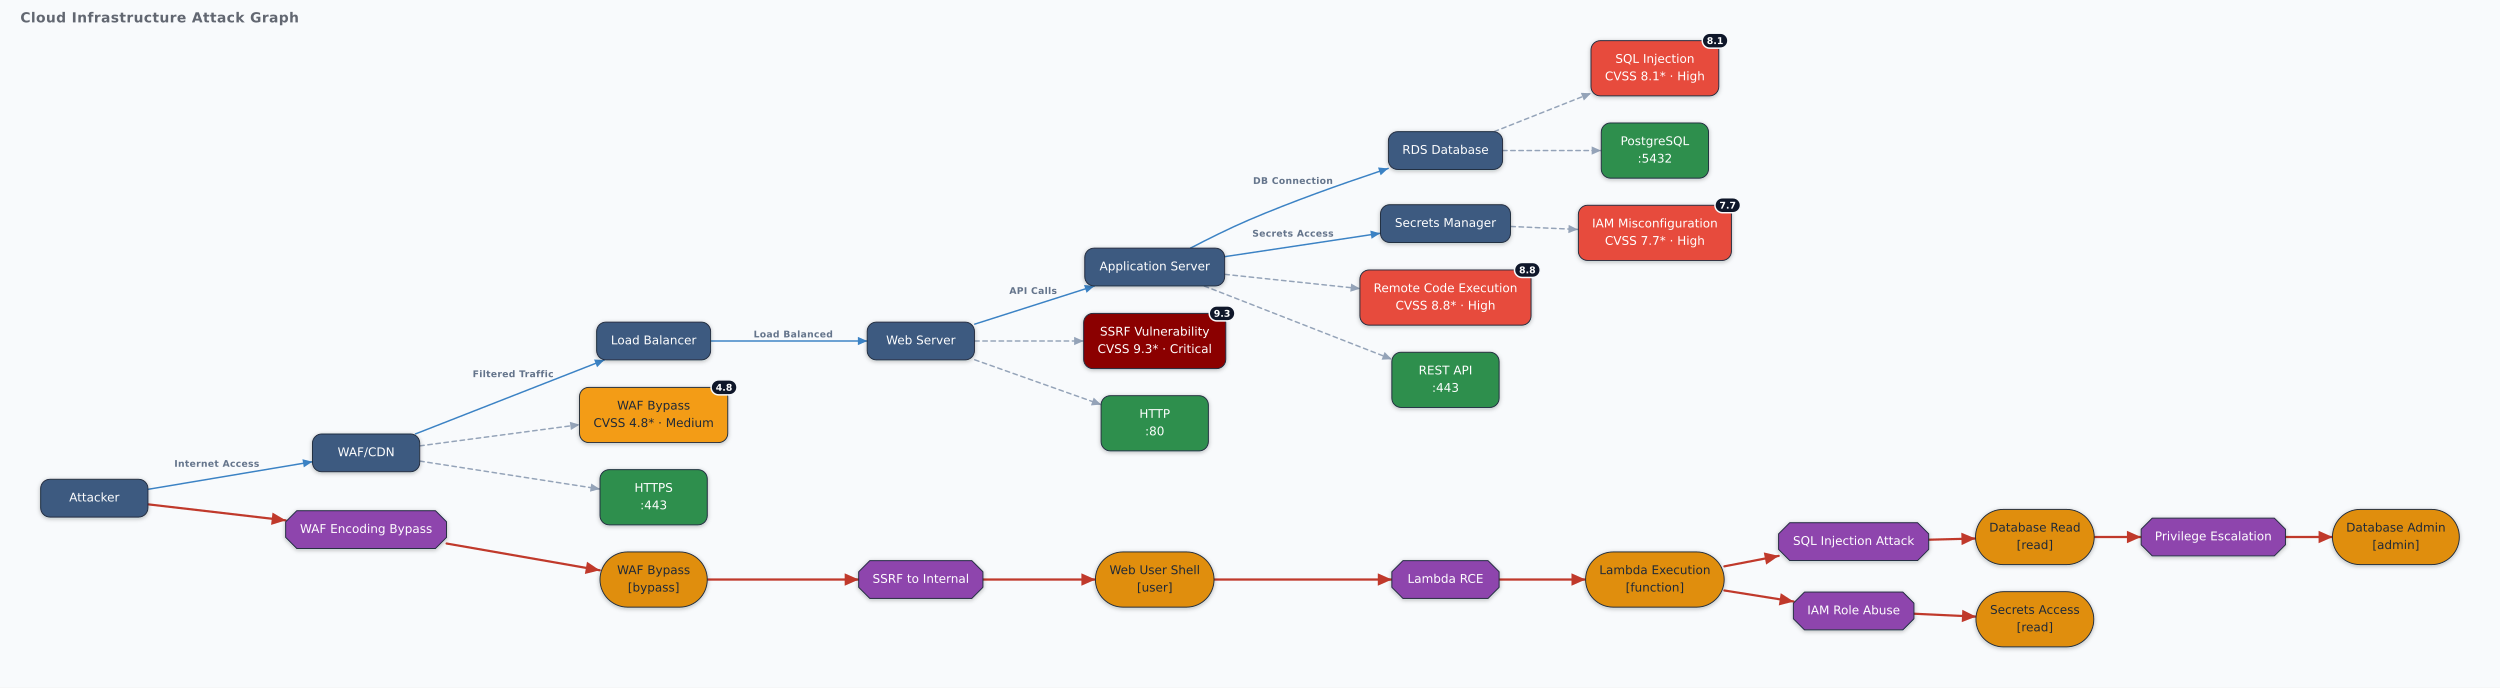
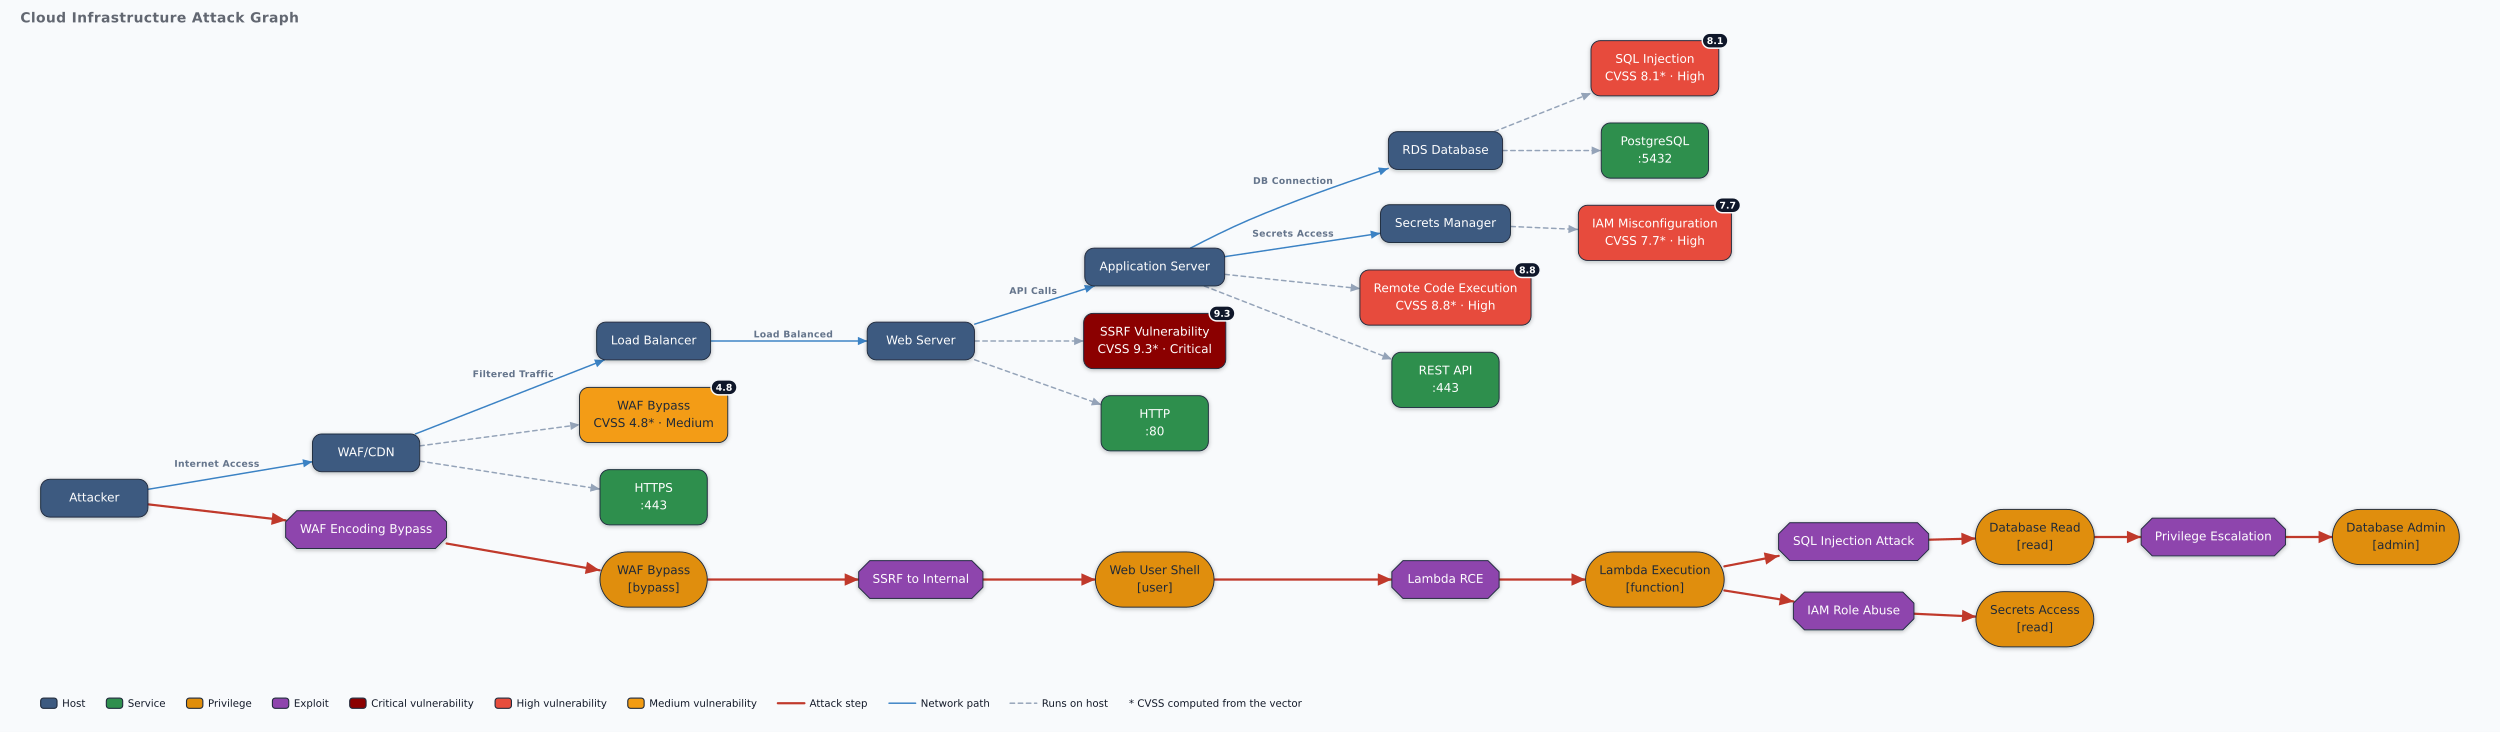
- <svg xmlns="http://www.w3.org/2000/svg" width="2704.11" height="743.7" viewBox="-44 -43.85 2704.11 743.7" preserveAspectRatio="xMidYMid meet" class="usv-svg usv-attackgraph" data-usv-engine="svg" data-usv-module="attackgraph" data-usv-theme="sv_default">
+ <svg xmlns="http://www.w3.org/2000/svg" width="2704.11" height="791.7" viewBox="-44 -43.85 2704.11 791.7" preserveAspectRatio="xMidYMid meet" class="usv-svg usv-attackgraph" data-usv-engine="svg" data-usv-module="attackgraph" data-usv-theme="sv_default">
  <defs>
    <filter id="usv-shadow-0" x="-20%" y="-20%" width="140%" height="140%">
      <feDropShadow dx="0" dy="1.2" stdDeviation="2.2" flood-color="#0f172a" flood-opacity="0.28" />
    </filter>
    <marker id="usv-arrow-1" viewBox="0 0 10 10" refX="9" refY="5" markerWidth="7" markerHeight="7" orient="auto-start-reverse">
      <path d="M 0 1 L 9 5 L 0 9 z" fill="#3b82c4" />
    </marker>
    <marker id="usv-arrow-2" viewBox="0 0 10 10" refX="9" refY="5" markerWidth="7" markerHeight="7" orient="auto-start-reverse">
      <path d="M 0 1 L 9 5 L 0 9 z" fill="#c0392b" />
    </marker>
    <marker id="usv-arrow-3" viewBox="0 0 10 10" refX="9" refY="5" markerWidth="7" markerHeight="7" orient="auto-start-reverse">
      <path d="M 0 1 L 9 5 L 0 9 z" fill="#94a3b8" />
    </marker>
  </defs>
  <style type="text/css">
.usv-attackgraph text { font-family: DejaVu Sans; }
.usv-attackgraph .usv-node:hover rect, .usv-attackgraph .usv-node:hover polygon { stroke-width: 2.2; }
</style>
-   <rect x="-44" y="-43.85" width="2704.11" height="743.7" rx="0" fill="#f8fafc" stroke="none" stroke-width="0" />
+   <rect x="-44" y="-43.85" width="2704.11" height="791.7" rx="0" fill="#f8fafc" stroke="none" stroke-width="0" />
  <g class="usv-edge usv-edge--network" data-from="attacker" data-to="waf">
    <path d="M 116.34 485.38 C 164.46 477.3 233.24 465.76 283.91 457.26 L 293.79 455.6" fill="none" stroke="#3b82c4" stroke-width="1.6" stroke-linecap="round" marker-end="url(#usv-arrow-1)" />
  </g>
  <g class="usv-edge usv-edge--network" data-from="waf" data-to="loadbalancer">
    <path d="M 405.42 425.47 C 459.21 404.41 542.89 371.64 599.96 349.29 L 609.58 345.53" fill="none" stroke="#3b82c4" stroke-width="1.6" stroke-linecap="round" marker-end="url(#usv-arrow-1)" />
  </g>
  <g class="usv-edge usv-edge--network" data-from="loadbalancer" data-to="webserver">
    <path d="M 724.51 325 C 771.19 325 835.71 325 883.95 325 L 893.99 325" fill="none" stroke="#3b82c4" stroke-width="1.6" stroke-linecap="round" marker-end="url(#usv-arrow-1)" />
  </g>
  <g class="usv-edge usv-edge--network" data-from="webserver" data-to="appserver">
    <path d="M 1010.3 306.75 C 1045.8 295.44 1091.7 280.8 1129.9 268.61 L 1139.5 265.57" fill="none" stroke="#3b82c4" stroke-width="1.6" stroke-linecap="round" marker-end="url(#usv-arrow-1)" />
  </g>
  <g class="usv-edge usv-edge--network" data-from="appserver" data-to="database">
    <path d="M 1243.8 224.46 C 1262.6 214.66 1285.7 203.12 1307 194 C 1353.1 174.28 1406.3 155.44 1447.8 141.57 L 1457.5 138.33" fill="none" stroke="#3b82c4" stroke-width="1.6" stroke-linecap="round" marker-end="url(#usv-arrow-1)" />
  </g>
  <g class="usv-edge usv-edge--network" data-from="appserver" data-to="secrets">
    <path d="M 1280.9 233.74 C 1328.5 226.58 1390.1 217.31 1438.7 210.01 L 1448.8 208.48" fill="none" stroke="#3b82c4" stroke-width="1.6" stroke-linecap="round" marker-end="url(#usv-arrow-1)" />
  </g>
  <g class="usv-edge usv-edge--exploit" data-from="attacker" data-to="exploit_waf_bypass">
    <path d="M 116.34 501.68 C 155.8 506.27 209.16 512.48 255.03 517.83 L 265 518.99" fill="none" stroke="#c0392b" stroke-width="2.4" stroke-linecap="round" marker-end="url(#usv-arrow-2)" />
  </g>
  <g class="usv-edge usv-edge--exploit" data-from="exploit_waf_bypass" data-to="priv_waf_access">
    <path d="M 439.07 544.04 C 488.22 552.63 548.93 563.24 594.58 571.22 L 604.67 572.98" fill="none" stroke="#c0392b" stroke-width="2.4" stroke-linecap="round" marker-end="url(#usv-arrow-2)" />
  </g>
  <g class="usv-edge usv-edge--exploit" data-from="priv_waf_access" data-to="exploit_ssrf">
    <path d="M 721.05 583 C 765.08 583 826.42 583 874.67 583 L 884.76 583" fill="none" stroke="#c0392b" stroke-width="2.4" stroke-linecap="round" marker-end="url(#usv-arrow-2)" />
  </g>
  <g class="usv-edge usv-edge--exploit" data-from="exploit_ssrf" data-to="priv_web_user">
    <path d="M 1019.3 583 C 1053.5 583 1095.4 583 1130.6 583 L 1140.8 583" fill="none" stroke="#c0392b" stroke-width="2.4" stroke-linecap="round" marker-end="url(#usv-arrow-2)" />
  </g>
  <g class="usv-edge usv-edge--exploit" data-from="priv_web_user" data-to="exploit_rce">
    <path d="M 1269.2 583 C 1322.1 583 1397.3 583 1451.2 583 L 1461.4 583" fill="none" stroke="#c0392b" stroke-width="2.4" stroke-linecap="round" marker-end="url(#usv-arrow-2)" />
  </g>
  <g class="usv-edge usv-edge--exploit" data-from="exploit_rce" data-to="priv_app_exec">
    <path d="M 1577.7 583 C 1603 583 1633.1 583 1660.8 583 L 1670.9 583" fill="none" stroke="#c0392b" stroke-width="2.4" stroke-linecap="round" marker-end="url(#usv-arrow-2)" />
  </g>
  <g class="usv-edge usv-edge--exploit" data-from="priv_app_exec" data-to="exploit_sqli">
    <path d="M 1821.2 568.72 C 1836.9 565.69 1853.7 562.47 1869.9 559.35 L 1879.9 557.42" fill="none" stroke="#c0392b" stroke-width="2.4" stroke-linecap="round" marker-end="url(#usv-arrow-2)" />
  </g>
  <g class="usv-edge usv-edge--exploit" data-from="exploit_sqli" data-to="priv_db_read">
    <path d="M 2042 539.94 C 2055.5 539.59 2069.4 539.23 2082.7 538.89 L 2092.7 538.63" fill="none" stroke="#c0392b" stroke-width="2.4" stroke-linecap="round" marker-end="url(#usv-arrow-2)" />
  </g>
  <g class="usv-edge usv-edge--exploit" data-from="priv_app_exec" data-to="exploit_secrets">
    <path d="M 1821.2 594.84 C 1842.1 598.19 1864.9 601.82 1885.9 605.17 L 1896 606.78" fill="none" stroke="#c0392b" stroke-width="2.4" stroke-linecap="round" marker-end="url(#usv-arrow-2)" />
  </g>
  <g class="usv-edge usv-edge--exploit" data-from="exploit_secrets" data-to="priv_secrets_read">
    <path d="M 2026.1 619.97 C 2044.4 620.82 2064.5 621.76 2083.3 622.63 L 2093.3 623.09" fill="none" stroke="#c0392b" stroke-width="2.4" stroke-linecap="round" marker-end="url(#usv-arrow-2)" />
  </g>
  <g class="usv-edge usv-edge--exploit" data-from="priv_db_read" data-to="exploit_db_admin">
    <path d="M 2221.1 537 C 2234 537 2247.8 537 2261.4 537 L 2271.7 537" fill="none" stroke="#c0392b" stroke-width="2.4" stroke-linecap="round" marker-end="url(#usv-arrow-2)" />
  </g>
  <g class="usv-edge usv-edge--exploit" data-from="exploit_db_admin" data-to="priv_db_admin">
    <path d="M 2428.3 537 C 2441.6 537 2455.5 537 2468.9 537 L 2479 537" fill="none" stroke="#c0392b" stroke-width="2.4" stroke-linecap="round" marker-end="url(#usv-arrow-2)" />
  </g>
  <g class="usv-edge usv-edge--structural" data-from="waf" data-to="vuln_waf_bypass">
    <path d="M 410.04 438.43 C 455.66 432.38 520.45 423.78 572.91 416.82 L 582.89 415.5" fill="none" stroke="#94a3b8" stroke-width="1.6" stroke-linecap="round" stroke-dasharray="4.8 4" marker-end="url(#usv-arrow-3)" />
  </g>
  <g class="usv-edge usv-edge--structural" data-from="webserver" data-to="vuln_web_ssrf">
    <path d="M 1010.3 325 C 1042 325 1082.1 325 1117.6 325 L 1127.9 325" fill="none" stroke="#94a3b8" stroke-width="1.6" stroke-linecap="round" stroke-dasharray="4.8 4" marker-end="url(#usv-arrow-3)" />
  </g>
  <g class="usv-edge usv-edge--structural" data-from="appserver" data-to="vuln_app_rce">
    <path d="M 1280.9 252.9 C 1321.6 257.2 1372.5 262.58 1416.8 267.26 L 1427 268.33" fill="none" stroke="#94a3b8" stroke-width="1.6" stroke-linecap="round" stroke-dasharray="4.8 4" marker-end="url(#usv-arrow-3)" />
  </g>
  <g class="usv-edge usv-edge--structural" data-from="database" data-to="vuln_db_sqli">
    <path d="M 1572.3 98.47 C 1600.5 87.3 1635.9 73.27 1667.3 60.82 L 1676.9 57.01" fill="none" stroke="#94a3b8" stroke-width="1.6" stroke-linecap="round" stroke-dasharray="4.8 4" marker-end="url(#usv-arrow-3)" />
  </g>
  <g class="usv-edge usv-edge--structural" data-from="secrets" data-to="vuln_secrets_iam">
    <path d="M 1590.3 201.11 C 1610 201.99 1631.7 202.95 1652.5 203.88 L 1662.6 204.33" fill="none" stroke="#94a3b8" stroke-width="1.6" stroke-linecap="round" stroke-dasharray="4.8 4" marker-end="url(#usv-arrow-3)" />
  </g>
  <g class="usv-edge usv-edge--structural" data-from="waf" data-to="svc_https">
    <path d="M 410.04 454.86 C 462.24 462.97 539.54 474.98 594.74 483.55 L 604.77 485.11" fill="none" stroke="#94a3b8" stroke-width="1.6" stroke-linecap="round" stroke-dasharray="4.8 4" marker-end="url(#usv-arrow-3)" />
  </g>
  <g class="usv-edge usv-edge--structural" data-from="webserver" data-to="svc_http">
    <path d="M 1010.3 345.31 C 1048.1 358.72 1097.8 376.35 1137.4 390.39 L 1147 393.78" fill="none" stroke="#94a3b8" stroke-width="1.6" stroke-linecap="round" stroke-dasharray="4.8 4" marker-end="url(#usv-arrow-3)" />
  </g>
  <g class="usv-edge usv-edge--structural" data-from="appserver" data-to="svc_api">
    <path d="M 1258.7 265.56 C 1311.9 286.34 1394.3 318.51 1452 341.03 L 1461.4 344.7" fill="none" stroke="#94a3b8" stroke-width="1.6" stroke-linecap="round" stroke-dasharray="4.8 4" marker-end="url(#usv-arrow-3)" />
  </g>
  <g class="usv-edge usv-edge--structural" data-from="database" data-to="svc_postgres">
    <path d="M 1581.3 119 C 1611 119 1646.9 119 1677.5 119 L 1687.7 119" fill="none" stroke="#94a3b8" stroke-width="1.6" stroke-linecap="round" stroke-dasharray="4.8 4" marker-end="url(#usv-arrow-3)" />
  </g>
  <g class="usv-node usv-node--host" data-kind="host" data-label="Attacker" data-node-id="attacker">
    <rect x="0" y="474.57" width="116" height="40.85" rx="10" fill="#3d5a80" stroke="#1e293b" stroke-width="1" filter="url(#usv-shadow-0)" />
    <text x="58" y="498.57" text-anchor="middle" font-size="13" fill="#ffffff">Attacker</text>
  </g>
  <g class="usv-node usv-node--host" data-kind="host" data-label="WAF/CDN" data-node-id="waf">
    <rect x="294" y="425.57" width="116" height="40.85" rx="10" fill="#3d5a80" stroke="#1e293b" stroke-width="1" filter="url(#usv-shadow-0)" />
    <text x="352" y="449.57" text-anchor="middle" font-size="13" fill="#ffffff">WAF/CDN</text>
  </g>
  <g class="usv-node usv-node--host" data-kind="host" data-label="Load Balancer" data-node-id="loadbalancer">
    <rect x="601.38" y="304.57" width="123.24" height="40.85" rx="10" fill="#3d5a80" stroke="#1e293b" stroke-width="1" filter="url(#usv-shadow-0)" />
    <text x="663" y="328.57" text-anchor="middle" font-size="13" fill="#ffffff">Load Balancer</text>
  </g>
  <g class="usv-node usv-node--host" data-kind="host" data-label="Web Server" data-node-id="webserver">
    <rect x="894" y="304.57" width="116" height="40.85" rx="10" fill="#3d5a80" stroke="#1e293b" stroke-width="1" filter="url(#usv-shadow-0)" />
    <text x="952" y="328.57" text-anchor="middle" font-size="13" fill="#ffffff">Web Server</text>
  </g>
  <g class="usv-node usv-node--host" data-kind="host" data-label="Application Server" data-node-id="appserver">
    <rect x="1129.35" y="224.57" width="151.3" height="40.85" rx="10" fill="#3d5a80" stroke="#1e293b" stroke-width="1" filter="url(#usv-shadow-0)" />
    <text x="1205" y="248.57" text-anchor="middle" font-size="13" fill="#ffffff">Application Server</text>
  </g>
  <g class="usv-node usv-node--host" data-kind="host" data-label="RDS Database" data-node-id="database">
    <rect x="1457.76" y="98.58" width="123.49" height="40.85" rx="10" fill="#3d5a80" stroke="#1e293b" stroke-width="1" filter="url(#usv-shadow-0)" />
    <text x="1519.5" y="122.58" text-anchor="middle" font-size="13" fill="#ffffff">RDS Database</text>
  </g>
  <g class="usv-node usv-node--host" data-kind="host" data-label="Secrets Manager" data-node-id="secrets">
    <rect x="1449.21" y="177.57" width="140.58" height="40.85" rx="10" fill="#3d5a80" stroke="#1e293b" stroke-width="1" filter="url(#usv-shadow-0)" />
    <text x="1519.5" y="201.57" text-anchor="middle" font-size="13" fill="#ffffff">Secrets Manager</text>
  </g>
  <g class="usv-node usv-node--vulnerability usv-sev--medium" data-cvss="4.8" data-kind="vulnerability" data-label="WAF Bypass" data-node-id="vuln_waf_bypass" data-severity="medium">
    <rect x="582.84" y="375.15" width="160.33" height="59.7" rx="10" fill="#f39c12" stroke="#1e293b" stroke-width="1" filter="url(#usv-shadow-0)" />
    <text x="663" y="399.15" text-anchor="middle" font-size="13" fill="#1f2937">WAF Bypass</text>
    <text x="663" y="418" text-anchor="middle" font-size="13" fill="#1f2937">CVSS 4.8* · Medium</text>
  </g>
  <g class="usv-node usv-node--vulnerability usv-sev--critical" data-cvss="9.3" data-kind="vulnerability" data-label="SSRF Vulnerability" data-node-id="vuln_web_ssrf" data-severity="critical">
    <rect x="1128.15" y="295.15" width="153.7" height="59.7" rx="10" fill="#8b0000" stroke="#1e293b" stroke-width="1" filter="url(#usv-shadow-0)" />
    <text x="1205" y="319.15" text-anchor="middle" font-size="13" fill="#ffffff">SSRF Vulnerability</text>
    <text x="1205" y="338" text-anchor="middle" font-size="13" fill="#ffffff">CVSS 9.3* · Critical</text>
  </g>
  <g class="usv-node usv-node--vulnerability usv-sev--high" data-cvss="8.8" data-kind="vulnerability" data-label="Remote Code Execution" data-node-id="vuln_app_rce" data-severity="high">
    <rect x="1426.94" y="248.15" width="185.11" height="59.7" rx="10" fill="#e74c3c" stroke="#1e293b" stroke-width="1" filter="url(#usv-shadow-0)" />
    <text x="1519.5" y="272.15" text-anchor="middle" font-size="13" fill="#ffffff">Remote Code Execution</text>
    <text x="1519.5" y="291" text-anchor="middle" font-size="13" fill="#ffffff">CVSS 8.8* · High</text>
  </g>
  <g class="usv-node usv-node--vulnerability usv-sev--high" data-cvss="8.1" data-kind="vulnerability" data-label="SQL Injection" data-node-id="vuln_db_sqli" data-severity="high">
    <rect x="1676.89" y="0.15" width="138.22" height="59.7" rx="10" fill="#e74c3c" stroke="#1e293b" stroke-width="1" filter="url(#usv-shadow-0)" />
    <text x="1746" y="24.15" text-anchor="middle" font-size="13" fill="#ffffff">SQL Injection</text>
    <text x="1746" y="43" text-anchor="middle" font-size="13" fill="#ffffff">CVSS 8.1* · High</text>
  </g>
  <g class="usv-node usv-node--vulnerability usv-sev--high" data-cvss="7.7" data-kind="vulnerability" data-label="IAM Misconfiguration" data-node-id="vuln_secrets_iam" data-severity="high">
    <rect x="1663.23" y="178.15" width="165.53" height="59.7" rx="10" fill="#e74c3c" stroke="#1e293b" stroke-width="1" filter="url(#usv-shadow-0)" />
    <text x="1746" y="202.15" text-anchor="middle" font-size="13" fill="#ffffff">IAM Misconfiguration</text>
    <text x="1746" y="221" text-anchor="middle" font-size="13" fill="#ffffff">CVSS 7.7* · High</text>
  </g>
  <g class="usv-node usv-node--privilege" data-kind="privilege" data-label="WAF Bypass" data-node-id="priv_waf_access">
    <rect x="605" y="553.15" width="116" height="59.7" rx="29.85" fill="#e08e0b" stroke="#1e293b" stroke-width="1" filter="url(#usv-shadow-0)" />
    <text x="663" y="577.15" text-anchor="middle" font-size="13" fill="#1f2937">WAF Bypass</text>
    <text x="663" y="596" text-anchor="middle" font-size="13" fill="#1f2937">[bypass]</text>
  </g>
  <g class="usv-node usv-node--privilege" data-kind="privilege" data-label="Web User Shell" data-node-id="priv_web_user">
    <rect x="1140.85" y="553.15" width="128.3" height="59.7" rx="29.85" fill="#e08e0b" stroke="#1e293b" stroke-width="1" filter="url(#usv-shadow-0)" />
    <text x="1205" y="577.15" text-anchor="middle" font-size="13" fill="#1f2937">Web User Shell</text>
    <text x="1205" y="596" text-anchor="middle" font-size="13" fill="#1f2937">[user]</text>
  </g>
  <g class="usv-node usv-node--privilege" data-kind="privilege" data-label="Lambda Execution" data-node-id="priv_app_exec">
    <rect x="1671.06" y="553.15" width="149.88" height="59.7" rx="29.85" fill="#e08e0b" stroke="#1e293b" stroke-width="1" filter="url(#usv-shadow-0)" />
    <text x="1746" y="577.15" text-anchor="middle" font-size="13" fill="#1f2937">Lambda Execution</text>
    <text x="1746" y="596" text-anchor="middle" font-size="13" fill="#1f2937">[function]</text>
  </g>
  <g class="usv-node usv-node--privilege" data-kind="privilege" data-label="Database Read" data-node-id="priv_db_read">
    <rect x="2092.82" y="507.15" width="128.37" height="59.7" rx="29.85" fill="#e08e0b" stroke="#1e293b" stroke-width="1" filter="url(#usv-shadow-0)" />
    <text x="2157" y="531.15" text-anchor="middle" font-size="13" fill="#1f2937">Database Read</text>
    <text x="2157" y="550" text-anchor="middle" font-size="13" fill="#1f2937">[read]</text>
  </g>
  <g class="usv-node usv-node--privilege" data-kind="privilege" data-label="Database Admin" data-node-id="priv_db_admin">
    <rect x="2478.89" y="507.15" width="137.21" height="59.7" rx="29.85" fill="#e08e0b" stroke="#1e293b" stroke-width="1" filter="url(#usv-shadow-0)" />
    <text x="2547.5" y="531.15" text-anchor="middle" font-size="13" fill="#1f2937">Database Admin</text>
    <text x="2547.5" y="550" text-anchor="middle" font-size="13" fill="#1f2937">[admin]</text>
  </g>
  <g class="usv-node usv-node--privilege" data-kind="privilege" data-label="Secrets Access" data-node-id="priv_secrets_read">
    <rect x="2093.27" y="596.15" width="127.46" height="59.7" rx="29.85" fill="#e08e0b" stroke="#1e293b" stroke-width="1" filter="url(#usv-shadow-0)" />
    <text x="2157" y="620.15" text-anchor="middle" font-size="13" fill="#1f2937">Secrets Access</text>
    <text x="2157" y="639" text-anchor="middle" font-size="13" fill="#1f2937">[read]</text>
  </g>
  <g class="usv-node usv-node--service" data-kind="service" data-label="HTTPS" data-node-id="svc_https">
    <rect x="605" y="464.15" width="116" height="59.7" rx="10" fill="#2f8f4e" stroke="#1e293b" stroke-width="1" filter="url(#usv-shadow-0)" />
    <text x="663" y="488.15" text-anchor="middle" font-size="13" fill="#ffffff">HTTPS</text>
    <text x="663" y="507" text-anchor="middle" font-size="13" fill="#ffffff">:443</text>
  </g>
  <g class="usv-node usv-node--service" data-kind="service" data-label="HTTP" data-node-id="svc_http">
    <rect x="1147" y="384.15" width="116" height="59.7" rx="10" fill="#2f8f4e" stroke="#1e293b" stroke-width="1" filter="url(#usv-shadow-0)" />
    <text x="1205" y="408.15" text-anchor="middle" font-size="13" fill="#ffffff">HTTP</text>
    <text x="1205" y="427" text-anchor="middle" font-size="13" fill="#ffffff">:80</text>
  </g>
  <g class="usv-node usv-node--service" data-kind="service" data-label="REST API" data-node-id="svc_api">
    <rect x="1461.5" y="337.15" width="116" height="59.7" rx="10" fill="#2f8f4e" stroke="#1e293b" stroke-width="1" filter="url(#usv-shadow-0)" />
    <text x="1519.5" y="361.15" text-anchor="middle" font-size="13" fill="#ffffff">REST API</text>
    <text x="1519.5" y="380" text-anchor="middle" font-size="13" fill="#ffffff">:443</text>
  </g>
  <g class="usv-node usv-node--service" data-kind="service" data-label="PostgreSQL" data-node-id="svc_postgres">
    <rect x="1688" y="89.15" width="116" height="59.7" rx="10" fill="#2f8f4e" stroke="#1e293b" stroke-width="1" filter="url(#usv-shadow-0)" />
    <text x="1746" y="113.15" text-anchor="middle" font-size="13" fill="#ffffff">PostgreSQL</text>
    <text x="1746" y="132" text-anchor="middle" font-size="13" fill="#ffffff">:5432</text>
  </g>
  <g class="usv-node usv-node--exploit" data-kind="exploit" data-label="WAF Encoding Bypass" data-node-id="exploit_waf_bypass">
    <polygon points="277,508.57 427,508.57 439,520.58 439,537.42 427,549.42 277,549.42 265,537.42 265,520.58" fill="#8e44ad" stroke="#1e293b" stroke-width="1" stroke-linejoin="round" filter="url(#usv-shadow-0)" />
    <text x="352" y="532.58" text-anchor="middle" font-size="13" fill="#ffffff">WAF Encoding Bypass</text>
  </g>
  <g class="usv-node usv-node--exploit" data-kind="exploit" data-label="SSRF to Internal" data-node-id="exploit_ssrf">
    <polygon points="896.82,562.58 1007.18,562.58 1019.18,574.58 1019.18,591.43 1007.18,603.43 896.82,603.43 884.82,591.43 884.82,574.58" fill="#8e44ad" stroke="#1e293b" stroke-width="1" stroke-linejoin="round" filter="url(#usv-shadow-0)" />
    <text x="952" y="586.58" text-anchor="middle" font-size="13" fill="#ffffff">SSRF to Internal</text>
  </g>
  <g class="usv-node usv-node--exploit" data-kind="exploit" data-label="Lambda RCE" data-node-id="exploit_rce">
    <polygon points="1473.5,562.58 1565.5,562.58 1577.5,574.58 1577.5,591.43 1565.5,603.43 1473.5,603.43 1461.5,591.43 1461.5,574.58" fill="#8e44ad" stroke="#1e293b" stroke-width="1" stroke-linejoin="round" filter="url(#usv-shadow-0)" />
    <text x="1519.5" y="586.58" text-anchor="middle" font-size="13" fill="#ffffff">Lambda RCE</text>
  </g>
  <g class="usv-node usv-node--exploit" data-kind="exploit" data-label="SQL Injection Attack" data-node-id="exploit_sqli">
    <polygon points="1891.83,521.58 2030.17,521.58 2042.17,533.58 2042.17,550.43 2030.17,562.43 1891.83,562.43 1879.83,550.43 1879.83,533.58" fill="#8e44ad" stroke="#1e293b" stroke-width="1" stroke-linejoin="round" filter="url(#usv-shadow-0)" />
    <text x="1961" y="545.58" text-anchor="middle" font-size="13" fill="#ffffff">SQL Injection Attack</text>
  </g>
  <g class="usv-node usv-node--exploit" data-kind="exploit" data-label="IAM Role Abuse" data-node-id="exploit_secrets">
    <polygon points="1907.8,596.58 2014.2,596.58 2026.2,608.58 2026.2,625.43 2014.2,637.43 1907.8,637.43 1895.8,625.43 1895.8,608.58" fill="#8e44ad" stroke="#1e293b" stroke-width="1" stroke-linejoin="round" filter="url(#usv-shadow-0)" />
    <text x="1961" y="620.58" text-anchor="middle" font-size="13" fill="#ffffff">IAM Role Abuse</text>
  </g>
  <g class="usv-node usv-node--exploit" data-kind="exploit" data-label="Privilege Escalation" data-node-id="exploit_db_admin">
    <polygon points="2283.97,516.58 2416.03,516.58 2428.03,528.58 2428.03,545.43 2416.03,557.43 2283.97,557.43 2271.97,545.43 2271.97,528.58" fill="#8e44ad" stroke="#1e293b" stroke-width="1" stroke-linejoin="round" filter="url(#usv-shadow-0)" />
    <text x="2350" y="540.58" text-anchor="middle" font-size="13" fill="#ffffff">Privilege Escalation</text>
  </g>
  <g class="usv-badge usv-badge--cvss" data-value="4.8">
    <rect x="725.15" y="367.04" width="28.03" height="16.22" rx="8.11" fill="#0f172a" stroke="#f8fafc" stroke-width="1.62" />
    <text x="739.16" y="378.8" text-anchor="middle" font-size="10.14" font-weight="bold" fill="#ffffff">4.8</text>
  </g>
  <g class="usv-badge usv-badge--cvss" data-value="9.3">
    <rect x="1263.96" y="287.04" width="27.79" height="16.22" rx="8.11" fill="#0f172a" stroke="#f8fafc" stroke-width="1.62" />
    <text x="1277.85" y="298.8" text-anchor="middle" font-size="10.14" font-weight="bold" fill="#ffffff">9.3</text>
  </g>
  <g class="usv-badge usv-badge--cvss" data-value="8.8">
    <rect x="1594.12" y="240.04" width="27.87" height="16.22" rx="8.11" fill="#0f172a" stroke="#f8fafc" stroke-width="1.62" />
    <text x="1608.06" y="251.8" text-anchor="middle" font-size="10.14" font-weight="bold" fill="#ffffff">8.8</text>
  </g>
  <g class="usv-badge usv-badge--cvss" data-value="8.1">
    <rect x="1797.21" y="-7.96" width="27.8" height="16.22" rx="8.11" fill="#0f172a" stroke="#f8fafc" stroke-width="1.62" />
    <text x="1811.11" y="3.8" text-anchor="middle" font-size="10.14" font-weight="bold" fill="#ffffff">8.1</text>
  </g>
  <g class="usv-badge usv-badge--cvss" data-value="7.7">
    <rect x="1810.95" y="170.04" width="27.63" height="16.22" rx="8.11" fill="#0f172a" stroke="#f8fafc" stroke-width="1.62" />
    <text x="1824.77" y="181.8" text-anchor="middle" font-size="10.14" font-weight="bold" fill="#ffffff">7.7</text>
  </g>
  <text x="-22" y="-19.65" text-anchor="start" font-size="15" font-weight="600" fill="#111827" opacity="0.65" letter-spacing="0.4">Cloud Infrastructure Attack Graph</text>
  <g class="usv-edge-label">
    <text x="190.5" y="461.1" text-anchor="middle" font-size="10" font-weight="600" letter-spacing="0.3" fill="#f8fafc" stroke="#f8fafc" stroke-width="3.2" stroke-linejoin="round">Internet Access</text>
    <text x="190.5" y="461.1" text-anchor="middle" font-size="10" font-weight="600" letter-spacing="0.3" fill="#64748b">Internet Access</text>
  </g>
  <g class="usv-edge-label">
    <text x="511" y="364.1" text-anchor="middle" font-size="10" font-weight="600" letter-spacing="0.3" fill="#f8fafc" stroke="#f8fafc" stroke-width="3.2" stroke-linejoin="round">Filtered Traffic</text>
    <text x="511" y="364.1" text-anchor="middle" font-size="10" font-weight="600" letter-spacing="0.3" fill="#64748b">Filtered Traffic</text>
  </g>
  <g class="usv-edge-label">
    <text x="814" y="321.1" text-anchor="middle" font-size="10" font-weight="600" letter-spacing="0.3" fill="#f8fafc" stroke="#f8fafc" stroke-width="3.2" stroke-linejoin="round">Load Balanced</text>
    <text x="814" y="321.1" text-anchor="middle" font-size="10" font-weight="600" letter-spacing="0.3" fill="#64748b">Load Balanced</text>
  </g>
  <g class="usv-edge-label">
    <text x="1073.5" y="274.1" text-anchor="middle" font-size="10" font-weight="600" letter-spacing="0.3" fill="#f8fafc" stroke="#f8fafc" stroke-width="3.2" stroke-linejoin="round">API Calls</text>
    <text x="1073.5" y="274.1" text-anchor="middle" font-size="10" font-weight="600" letter-spacing="0.3" fill="#64748b">API Calls</text>
  </g>
  <g class="usv-edge-label">
    <text x="1354.5" y="155.1" text-anchor="middle" font-size="10" font-weight="600" letter-spacing="0.3" fill="#f8fafc" stroke="#f8fafc" stroke-width="3.2" stroke-linejoin="round">DB Connection</text>
    <text x="1354.5" y="155.1" text-anchor="middle" font-size="10" font-weight="600" letter-spacing="0.3" fill="#64748b">DB Connection</text>
  </g>
  <g class="usv-edge-label">
    <text x="1354.5" y="212.1" text-anchor="middle" font-size="10" font-weight="600" letter-spacing="0.3" fill="#f8fafc" stroke="#f8fafc" stroke-width="3.2" stroke-linejoin="round">Secrets Access</text>
    <text x="1354.5" y="212.1" text-anchor="middle" font-size="10" font-weight="600" letter-spacing="0.3" fill="#64748b">Secrets Access</text>
  </g>
+   <g class="usv-legend">
+     <rect x="0" y="711.26" width="17.68" height="11.05" rx="3" fill="#3d5a80" stroke="#1e293b" stroke-width="1.2" />
+     <text x="23.2" y="720.65" text-anchor="start" font-size="11.05" fill="#111827">Host</text>
+     <rect x="71.02" y="711.26" width="17.68" height="11.05" rx="3" fill="#2f8f4e" stroke="#1e293b" stroke-width="1.2" />
+     <text x="94.22" y="720.65" text-anchor="start" font-size="11.05" fill="#111827">Service</text>
+     <rect x="157.74" y="711.26" width="17.68" height="11.05" rx="3" fill="#e08e0b" stroke="#1e293b" stroke-width="1.2" />
+     <text x="180.95" y="720.65" text-anchor="start" font-size="11.05" fill="#111827">Privilege</text>
+     <rect x="250.65" y="711.26" width="17.68" height="11.05" rx="3" fill="#8e44ad" stroke="#1e293b" stroke-width="1.2" />
+     <text x="273.85" y="720.65" text-anchor="start" font-size="11.05" fill="#111827">Exploit</text>
+     <rect x="334.27" y="711.26" width="17.68" height="11.05" rx="3" fill="#8b0000" stroke="#1e293b" stroke-width="1.2" />
+     <text x="357.48" y="720.65" text-anchor="start" font-size="11.05" fill="#111827">Critical vulnerability</text>
+     <rect x="491.51" y="711.26" width="17.68" height="11.05" rx="3" fill="#e74c3c" stroke="#1e293b" stroke-width="1.2" />
+     <text x="514.72" y="720.65" text-anchor="start" font-size="11.05" fill="#111827">High vulnerability</text>
+     <rect x="635.04" y="711.26" width="17.68" height="11.05" rx="3" fill="#f39c12" stroke="#1e293b" stroke-width="1.2" />
+     <text x="658.25" y="720.65" text-anchor="start" font-size="11.05" fill="#111827">Medium vulnerability</text>
+     <path d="M 797.35 716.78 L 826.08 716.78" fill="none" stroke="#c0392b" stroke-width="2.4" stroke-linecap="round" />
+     <text x="831.61" y="720.65" text-anchor="start" font-size="11.05" fill="#111827">Attack step</text>
+     <path d="M 917.61 716.78 L 946.34 716.78" fill="none" stroke="#3b82c4" stroke-width="1.6" stroke-linecap="round" />
+     <text x="951.87" y="720.65" text-anchor="start" font-size="11.05" fill="#111827">Network path</text>
+     <path d="M 1048.61 716.78 L 1077.34 716.78" fill="none" stroke="#94a3b8" stroke-width="1.6" stroke-linecap="round" stroke-dasharray="4.8 4" />
+     <text x="1082.87" y="720.65" text-anchor="start" font-size="11.05" fill="#111827">Runs on host</text>
+     <text x="1177.11" y="720.65" text-anchor="start" font-size="11.05" fill="#111827">* CVSS computed from the vector</text>
+   </g>
</svg>
